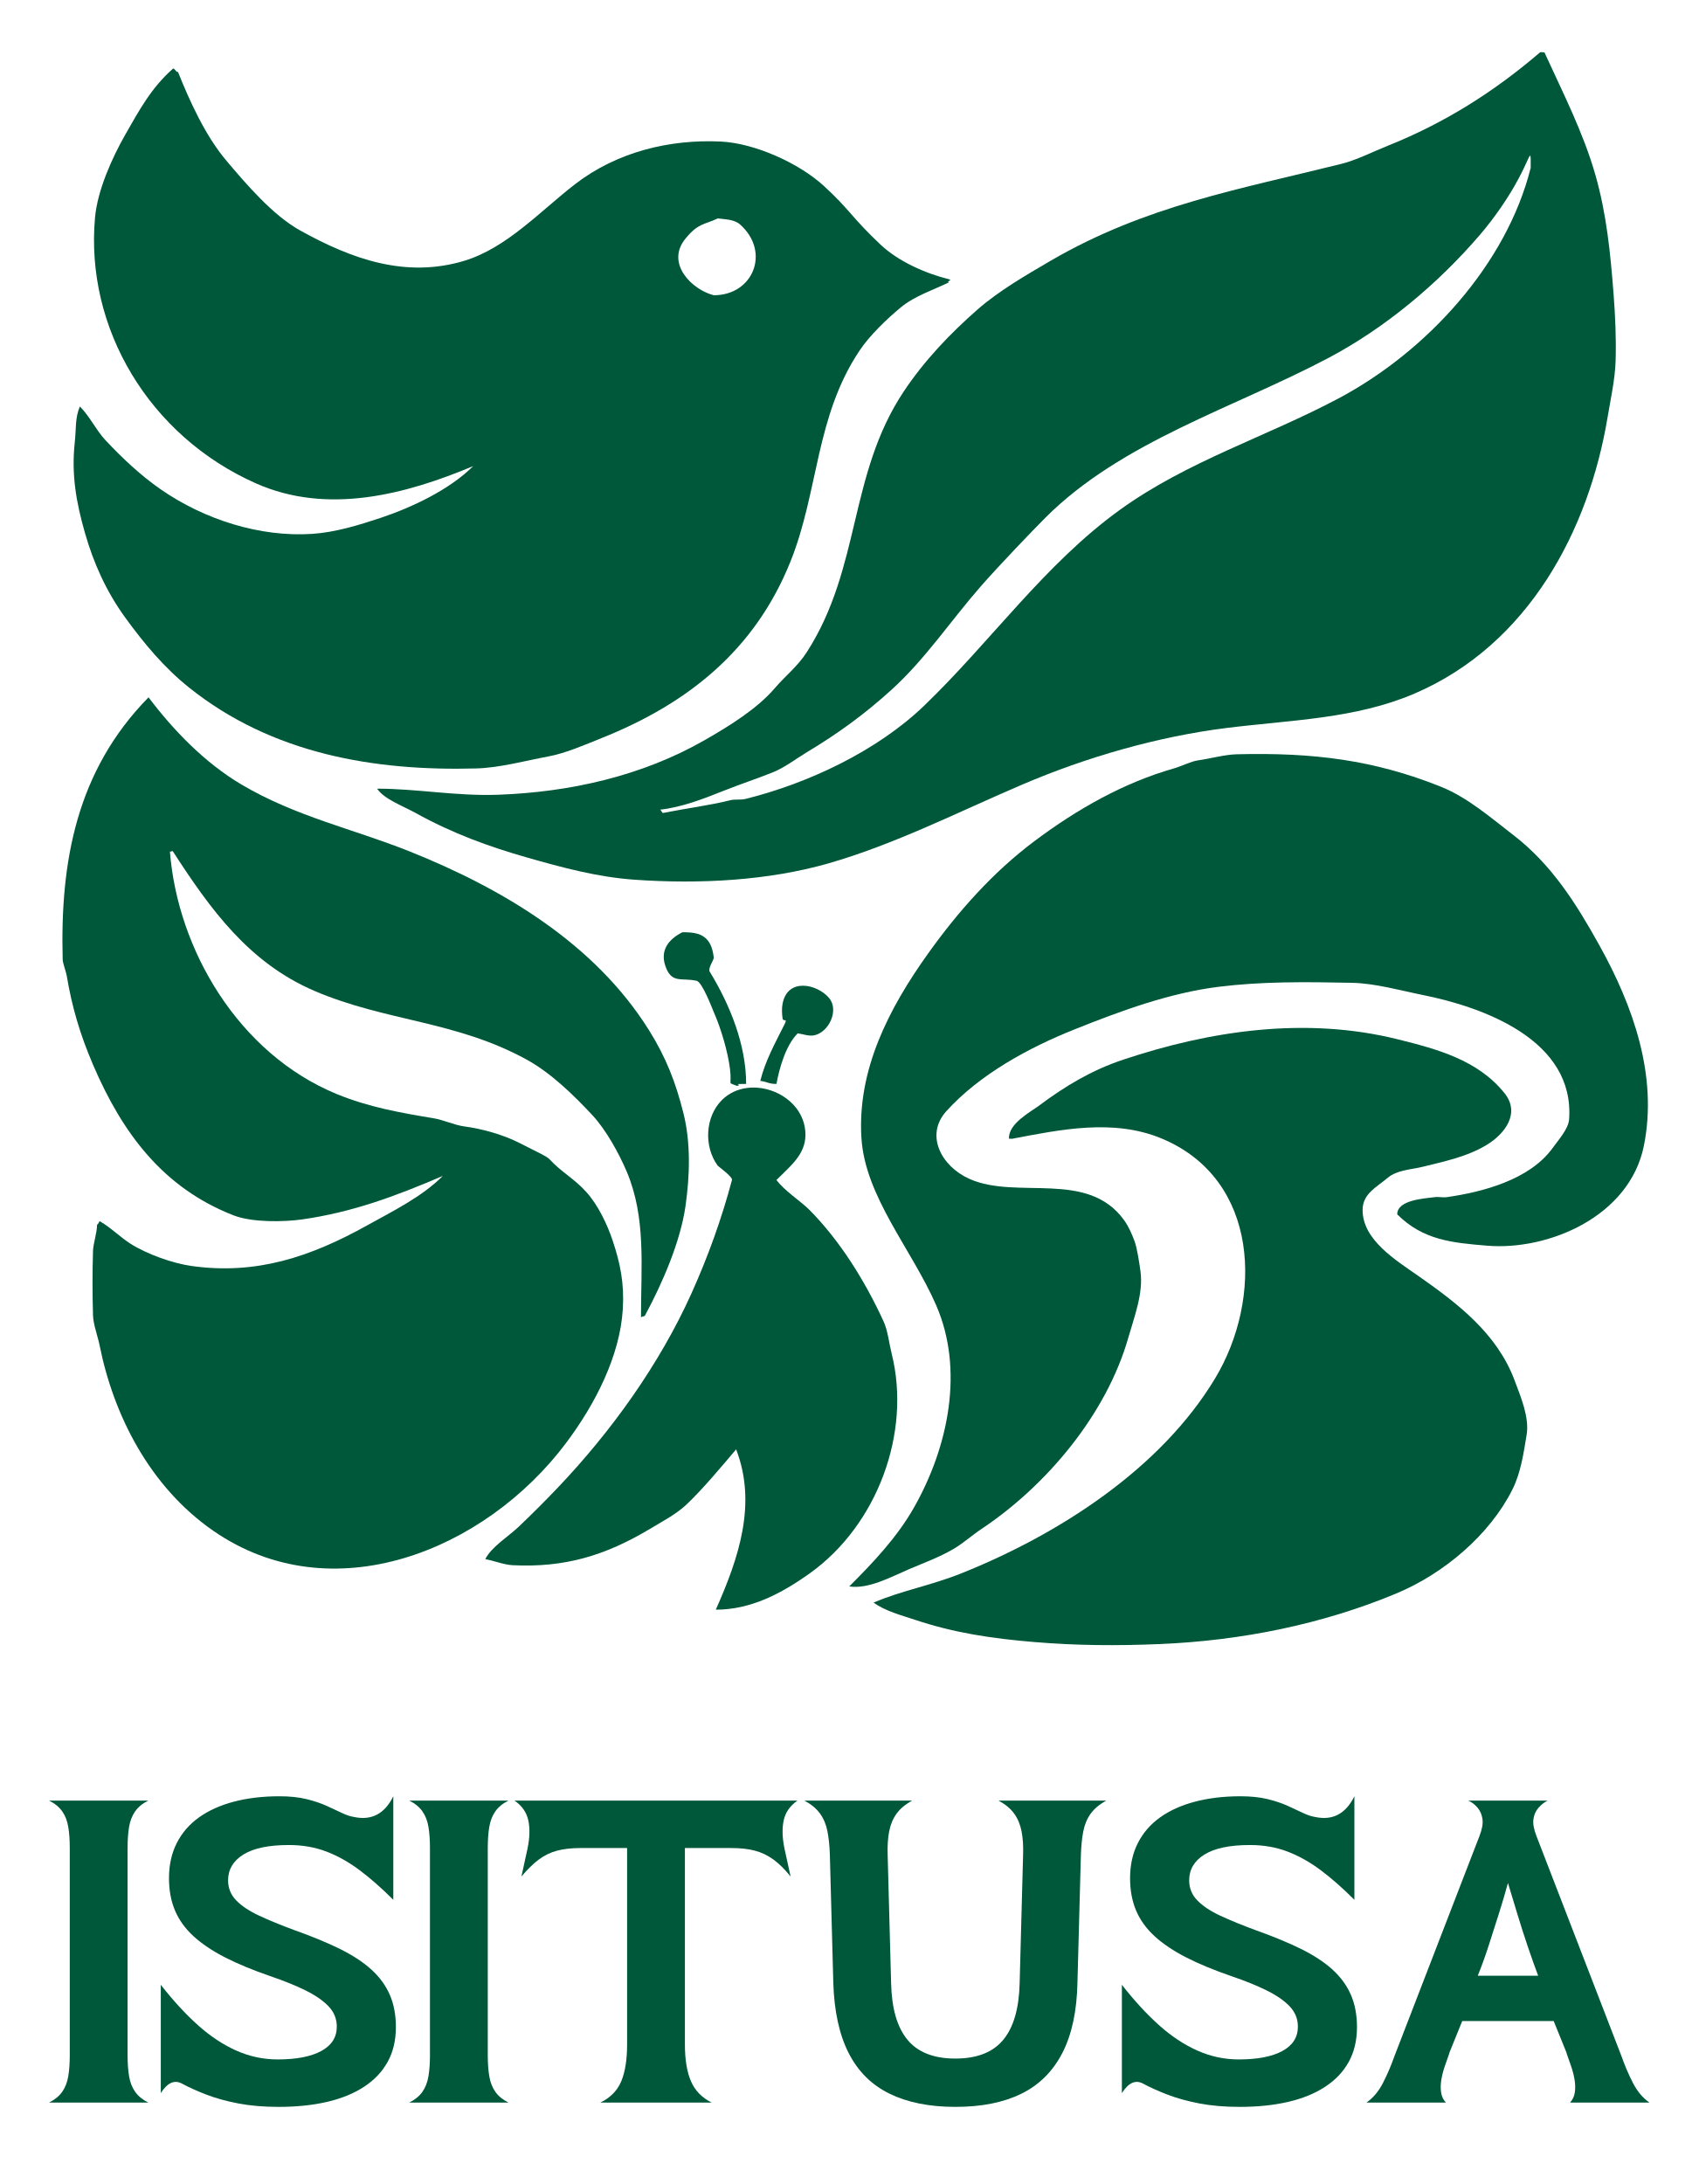
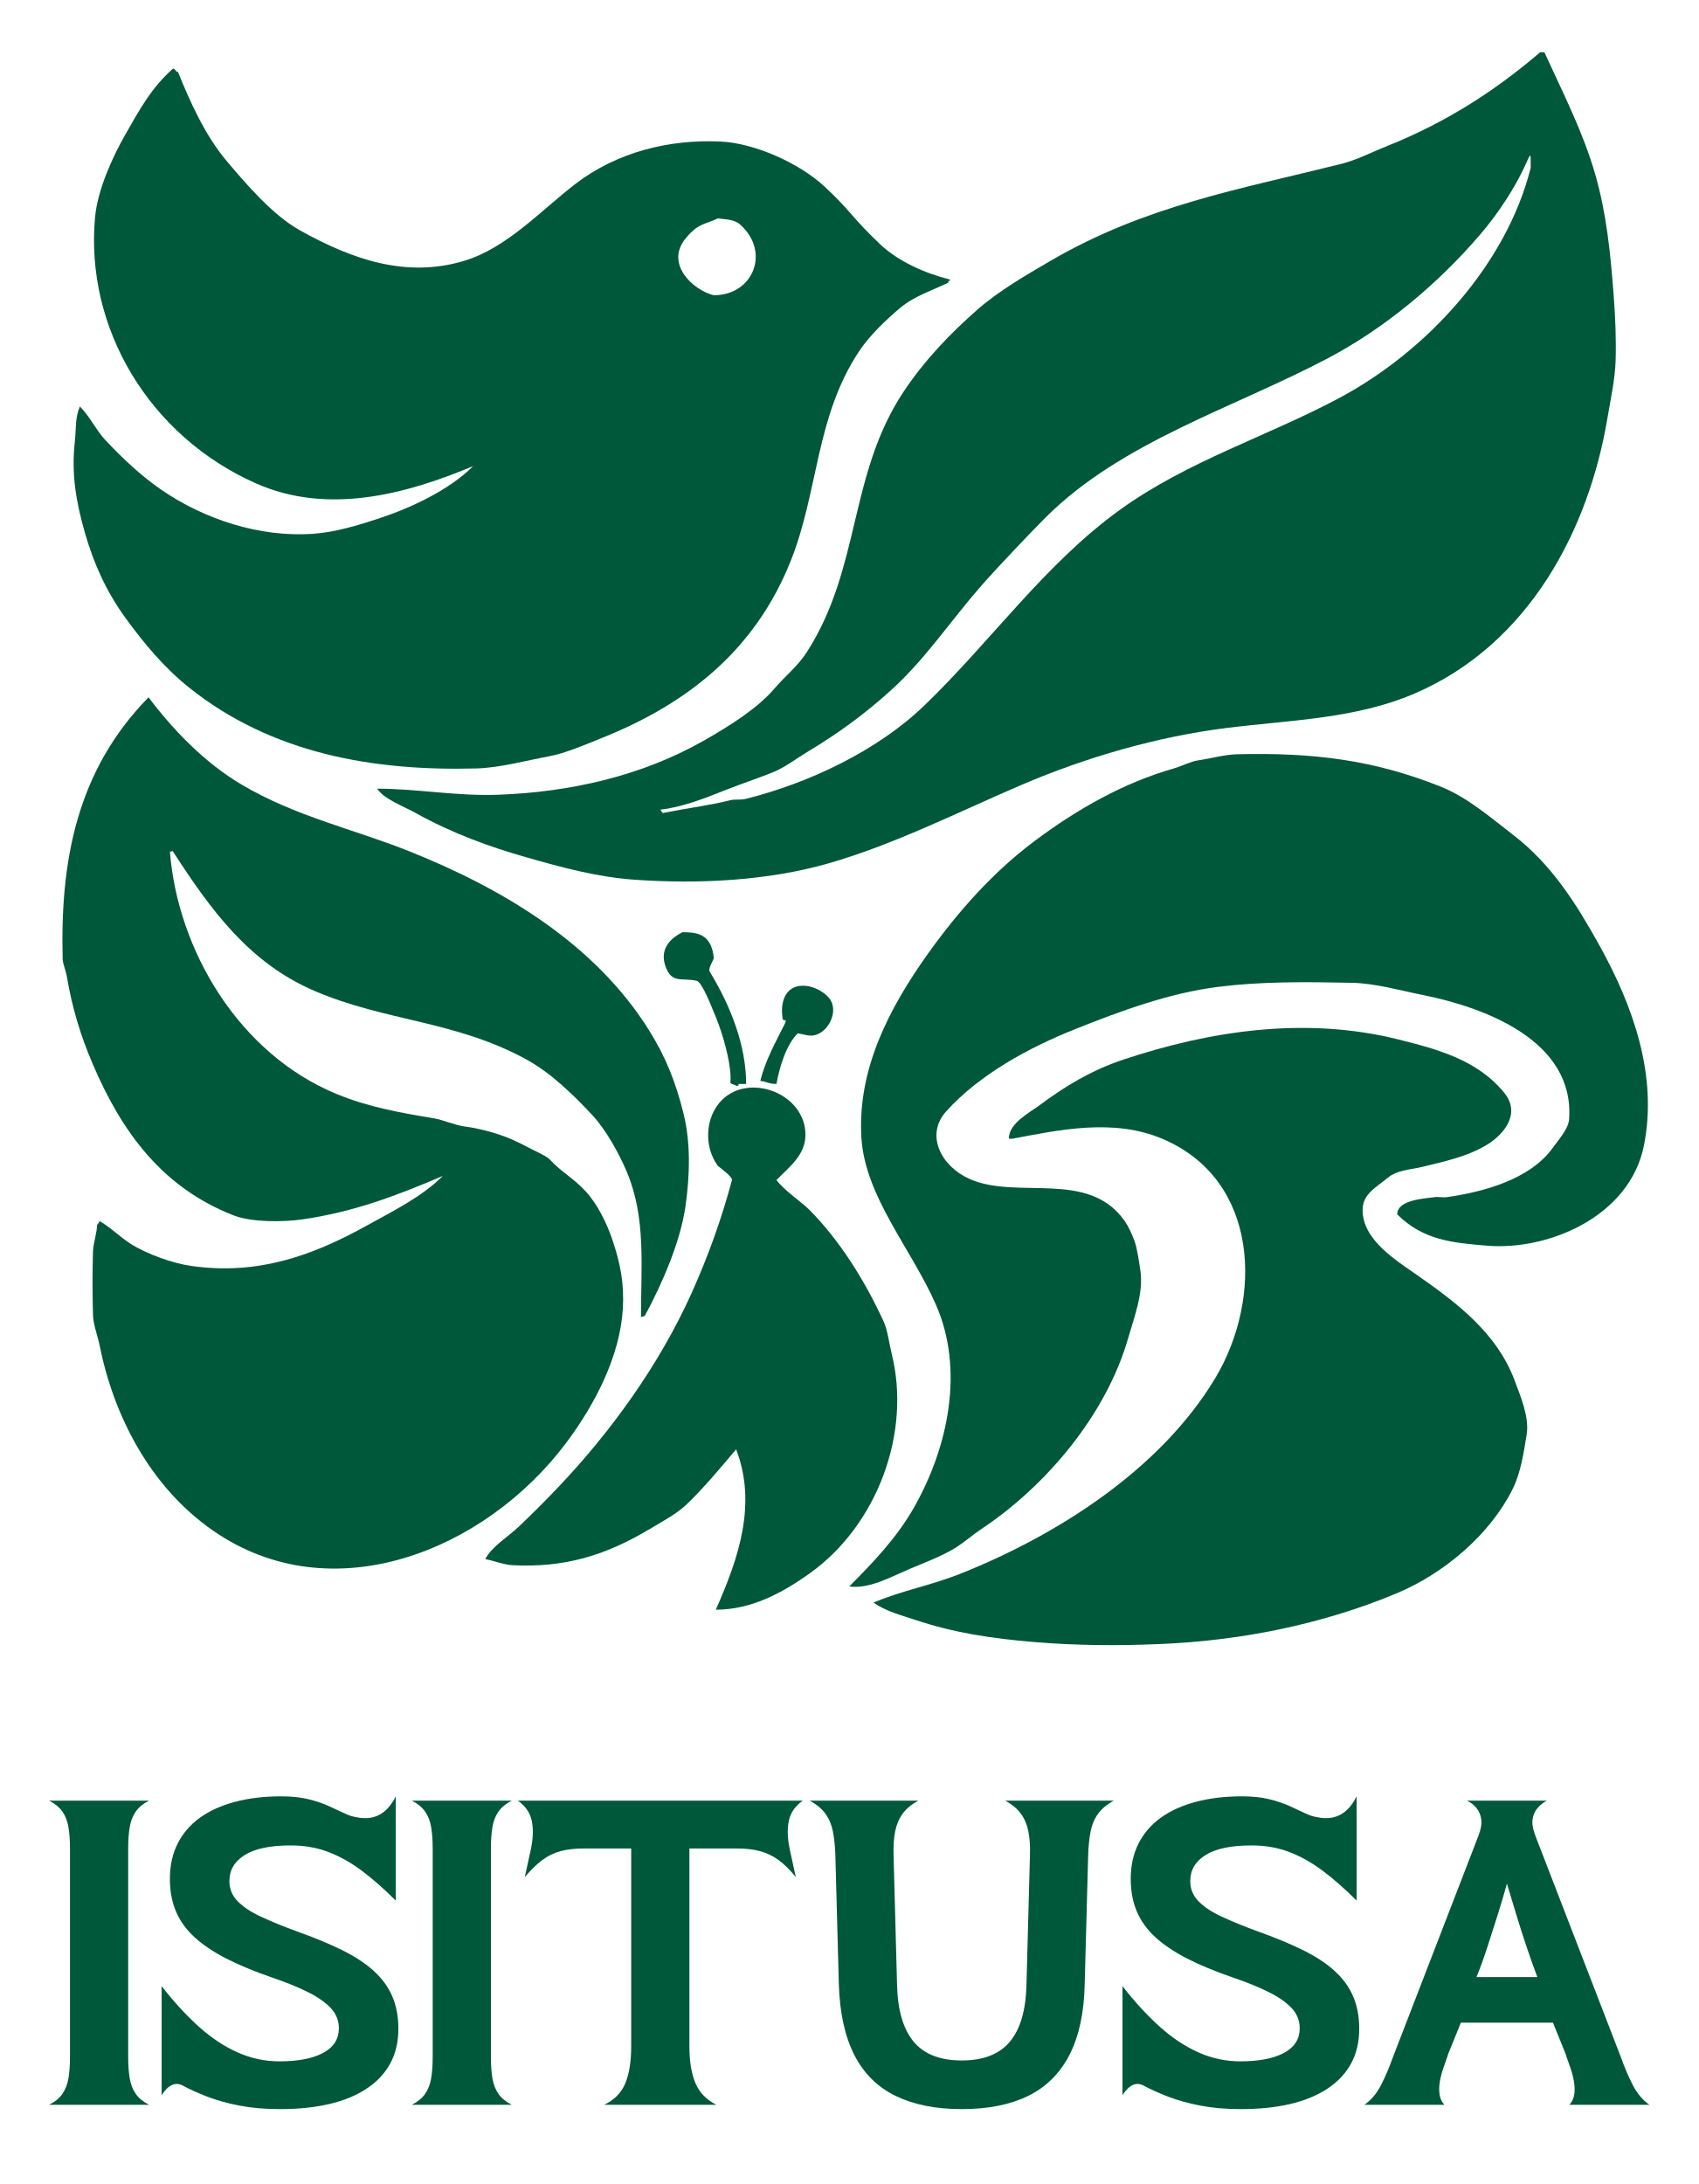
<svg xmlns="http://www.w3.org/2000/svg" viewBox="0 0 840 1080" fill="#00583B">
  <g fill-rule="evenodd" transform="translate(-110 -90)">
    <path d="M 873.775 115.825 C 883.018 136.131 892.955 155.342 899 176.5 C 904.508 195.78 906.416 214.912 908 235.5 C 908.844 246.473 909.333 257.5 909 268.5 C 908.726 277.528 906.448 287.814 905 296.5 C 895.784 351.797 866.256 408.676 809.5 433 C 780.272 445.526 748.649 445.981 716.5 450 C 682.886 454.202 647.465 464.301 615.5 478 C 583.533 491.7 552.118 507.681 519.5 517 C 490.006 525.427 456.069 527.326 423.5 525 C 405.456 523.711 388.243 519.069 370.5 514 C 352.008 508.717 333.777 502.154 315.5 492 C 309.226 488.514 299.98 485.22 296.5 480 C 316.4 480 335.628 483.773 356.5 483 C 391.745 481.695 427.221 473.874 458.5 456 C 470.885 448.923 484.519 440.395 493 430.5 C 498.389 424.213 504.5 419.499 509 412.5 C 535.906 370.647 529.56 324.66 557 283.5 C 567.14 268.289 579.933 254.871 593.5 243 C 603.966 233.842 617.369 226.077 629.5 219 C 676.446 191.615 723.486 183.503 773.5 171 C 780.844 169.164 788.661 165.136 796.5 162 C 824.325 150.87 848.792 135.446 871.5 116 C 872.065 115.517 873.454 116.071 873.775 115.825 Z M 436.4 490.4 C 437.144 490.524 437.26 492.148 438 492 C 449.236 489.753 460.769 488.308 471 485.75 C 473.823 485.044 475.923 485.769 479 485 C 509.483 477.379 543.541 461.556 567 439 C 600.043 407.228 626.715 368.845 664 342 C 697.357 317.983 736.084 306.08 772 287 C 815.591 263.842 855.074 220.706 867 173 C 867 159.211 867.707 170.382 852 193 C 848.882 197.49 845.558 201.849 842 206 C 821.273 230.181 795.255 252.042 767 267 C 720.329 291.708 664.691 308.309 627 346 C 620.858 352.142 603.817 369.923 595 380 C 580.281 396.821 567.727 415.794 551 431 C 537.675 443.114 524.433 452.74 509 462 C 503.466 465.32 498.241 469.504 492 472 C 484.102 475.159 475.917 477.833 468 481 C 457.754 485.099 447.068 489.215 436.4 490.4 Z" />
    <path d="M 198 125.5 C 203.849 140.122 211.55 157.15 222 169.5 C 231.763 181.038 244.82 196.4 258.5 204 C 284.166 218.259 310.743 227.627 339.5 219 C 360.659 212.652 377.439 194.124 394.5 181 C 415.192 165.083 441.146 158.793 466.5 160 C 483.199 160.795 505.155 170.643 517.5 182 C 530.652 194.1 531.063 197.388 545.5 211 C 554.155 219.16 567.49 225.135 579 228 C 581.651 228.66 577.735 228.953 579.288 229.616 C 571.798 233.345 562.424 236.263 555.5 242 C 548.489 247.809 540.104 255.844 535 263.5 C 513.263 296.106 514.844 332.89 501 367.5 C 483.252 411.869 449.714 438.114 407.5 455 C 399.269 458.292 389.677 462.486 381.5 464 C 370.01 466.128 357.239 469.683 345.5 470 C 295.118 471.362 244.582 462.866 203.5 430 C 191.155 420.124 181.306 408.296 172 395.5 C 162.445 382.362 156.214 368.249 152 353.5 C 147.729 338.551 145.198 324.718 147 308.5 C 147.701 302.187 147.045 296.729 149.5 291 C 154.41 295.91 157.565 302.759 162 307.5 C 170.382 316.46 179.537 325.103 189.5 332 C 211.036 346.909 238.519 355.732 264.5 354 C 275.963 353.236 287.89 349.537 298.5 346 C 313.513 340.996 332.304 332.196 344 320.5 C 310.54 334.532 271.941 344.752 236.5 329 C 183.742 305.552 152.026 252.215 157 197.5 C 158.198 184.325 165.192 168.415 172 156.5 C 178.67 144.827 184.825 133.341 195.5 124 C 196.231 123.36 197.269 126.14 198 125.5 Z M 465 198 C 458.264 201.222 455.391 200.189 449 208 C 438.952 220.28 452.31 233.328 463 236 C 482.583 236 491.176 214.49 476 201 C 473.076 198.401 468.441 198.492 465 198 Z" />
    <path d="M 183.456 434.831 C 195.731 451.092 211.204 467.189 229.5 478 C 256.385 493.886 284.725 499.89 312.5 511 C 358.587 529.435 404.131 556.509 431 599.5 C 439.383 612.912 444.192 625.269 448 640.5 C 451.649 655.094 451.173 671.292 449 686.5 C 446.524 703.83 437.768 724.217 429 740.5 C 428.647 741.156 427.373 740.855 427 741.5 C 427 716.183 429.554 692.19 420 669.5 C 416.124 660.295 409.585 648.573 403 641.5 C 393.798 631.616 382.446 620.551 370.5 614 C 335.219 594.652 300.923 595.181 265.5 580 C 233.11 566.119 214.015 539.649 195.5 511 C 195.233 510.587 194.303 511.431 194.025 511.025 C 197.824 559.631 227.964 611.014 276.5 631 C 292.424 637.557 308.359 640.31 324.5 643 C 329.31 643.802 334.81 646.375 339.5 647 C 348.304 648.173 358.481 650.99 366.5 655 C 388.912 666.206 375.97 659.699 390.5 671 C 393.854 673.609 397.167 676.333 400 679.5 C 405.781 685.961 410.281 695.344 413 703.5 C 416.719 714.656 418.808 724.577 418 737.5 C 416.565 760.462 404.49 784.18 390 803.5 C 349.804 857.094 274.053 887.537 215.5 847 C 183.919 825.136 166.129 789.645 159.25 755.25 C 158.353 750.765 156.136 744.999 156 740.5 C 155.677 729.838 155.677 719.162 156 708.5 C 156.109 704.893 158 699.675 158 695.5 C 158.613 695.853 158.887 693.647 159.5 694 C 164.873 697.094 169.278 701.658 174.5 705 C 182.629 710.203 195.444 714.706 204.5 716 C 236.767 720.61 263.639 711.478 291.5 696 C 304.167 688.963 318.601 681.899 329 671.5 C 305.208 681.697 284.041 689.494 259.5 693 C 250.484 694.288 234.703 694.591 225.5 691 C 190.562 677.366 170.488 650.305 156 616.5 C 149.504 601.343 145.532 587.693 143 572.5 C 142.669 570.513 141.049 566.324 141 564.5 C 139.694 516.171 147.782 471.167 183.456 434.831 Z" />
    <path d="M 801 690.5 C 801 683.236 814.761 682.677 819.5 682 C 821.48 681.717 823.52 682.283 825.5 682 C 843.194 679.472 866.623 673.428 878 657.5 C 880.786 653.6 885.66 648.266 886 643.5 C 888.79 604.442 843.975 588.095 813.5 582 C 802.591 579.818 790.185 576.238 778.5 576 C 755.428 575.529 733.978 575.315 712.5 578 C 688.416 581.011 664.263 589.895 641.5 599 C 618.755 608.098 594.545 621.213 578 639.5 C 567.401 651.214 575.383 666.726 589.5 673 C 613.042 683.463 647.976 668.267 666 693.5 C 668.166 696.533 669.662 700.022 671 703.5 C 672.415 707.179 673.5 715.003 674 718.5 C 675.56 729.42 670.979 741.074 668 751.5 C 657.183 789.36 627.643 824.571 595.5 846 C 590.728 849.181 586.443 853.092 581.5 856 C 574.557 860.084 566.904 862.827 559.5 866 C 550.456 869.876 539.554 875.921 530 874.5 C 541.82 862.68 553.638 850.232 562 835.5 C 579.22 805.159 586.784 767.203 573 735.5 C 560.949 707.783 537.717 681.688 536 652.5 C 534.04 619.175 549.191 589.233 569 561.5 C 583.885 540.662 601.071 521.321 621.5 506 C 642.754 490.06 665.73 477.077 690.5 470 C 694.394 468.888 698.925 466.502 702.5 466 C 708.576 465.146 715.659 463.15 721.5 463 C 759.59 462.023 789.602 465.841 822.5 479 C 835.794 484.318 847.251 494.347 858.5 503 C 877.312 517.471 889.485 536.773 901 557.5 C 917.764 587.675 929.896 622.019 923 656.5 C 915.959 691.704 875.54 708.503 845.5 706 C 828.411 704.576 813.845 703.345 801 690.5 Z" />
    <path d="M 447.5 551 C 452.598 551 458.05 551.281 461 556.5 C 462.194 558.613 462.699 561.092 463 563.5 C 463.145 564.657 459.967 568.805 461 570.5 C 471.24 587.293 479 606.878 479 626 C 470.778 626 477.88 626.249 474.5 627 C 469.382 624.807 472.128 627.526 471 618.5 C 469.944 610.055 466.556 598.501 463 590.5 C 462.302 588.93 457.321 575.613 454.5 575 C 446.884 573.344 442.045 576.634 439 567.5 C 436.483 559.949 440.556 554.472 447.5 551 Z" />
    <path d="M 504.5 601 C 498.576 606.924 495.398 618.313 494 626 C 489.992 626 489.968 625.067 486 624.5 C 488.505 614.481 493.165 606.17 498 596.5 C 499.704 593.092 497.267 595.633 497 593.5 C 496.711 591.185 496.583 588.796 497 586.5 C 499.408 573.257 514.145 576.58 520 583.5 C 525.172 589.613 519.794 600.674 512.5 602 C 509.856 602.481 507.167 601.333 504.5 601 Z" />
    <path d="M 542 882.5 C 555.916 876.536 570.156 874.138 585.5 868 C 633.347 848.861 684.028 816.454 711 771.5 C 734.531 732.282 733.032 673.222 684.5 653 C 660.58 643.033 634.303 648.612 610.194 653.2 C 610.173 652.797 609.021 653.403 609 653 C 608.613 645.618 619.925 639.682 623.5 637 C 636.78 627.04 649.904 619.199 665.5 614 C 708.069 599.81 755.362 592.466 801.5 604 C 820.567 608.767 840.751 614.071 854 630.5 C 862.123 640.573 854.073 650.724 845.5 656 C 835.571 662.11 823.783 664.429 813.5 667 C 807.986 668.378 800.925 668.512 796.278 672.444 C 790.709 677.157 783.875 680.261 783.875 688.375 C 783.875 703.146 800.227 713.109 811.5 721 C 830.719 734.453 850.308 749.321 859 772.5 C 862.02 780.554 866.435 790.887 865 799.5 C 863.534 808.298 862.176 818.148 858 826.5 C 846.733 849.033 824.025 868.198 800.5 878 C 763.706 893.331 723.664 901.326 683.5 903 C 662.12 903.891 642.34 903.737 621.5 902 C 600.182 900.223 581.803 897.434 562.5 891 C 555.513 888.671 547.922 886.73 542 882.5 Z" />
    <path d="M 494 673.5 C 497.596 678.534 506.313 684.313 510 688 C 525.206 703.206 537.737 723.29 547 743.5 C 549.067 748.009 549.717 754.368 551 759.5 C 560.713 798.351 543.982 844.084 510.5 868 C 496.329 878.122 481.199 886 464 886 C 475.463 860.207 484.396 833.603 474.056 806.708 C 467.295 814.696 457.697 826.246 449.5 834 C 444.475 838.754 437.527 842.384 431.5 846 C 409.175 859.395 388.974 865.274 363.5 864 C 359.2 863.785 354.255 861.774 350 861 C 353.034 854.931 361.363 849.887 366.5 845 C 373.16 838.664 379.664 832.16 386 825.5 C 412.223 797.932 436.14 764.744 452 729.5 C 460.241 711.187 466.909 692.614 472 673.5 C 472.407 671.973 465.183 666.748 465 666.5 C 457.935 656.941 458.749 642.251 467 634 C 480.722 620.278 508.333 630.836 508.333 651.167 C 508.333 660.927 500.868 666.632 494 673.5 Z" />
  </g>
-   <g transform="translate(21.28 1039.733) scale(0.2133333 -0.2133333)">
+   <g transform="translate(21.28894 1040.821) scale(0.2148228 -0.2148228)">
    <path transform="translate(0 0)" d="M14 0H244Q224 10 213.5 25.0Q203 40 199.5 61.0Q196 82 196 110V590Q196 618 199.5 639.0Q203 660 213.5 675.0Q224 690 244 700H14Q34 690 44.5 675.0Q55 660 58.5 639.0Q62 618 62 590V110Q62 82 58.5 61.0Q55 40 44.5 25.0Q34 10 14 0Z" />
    <path transform="translate(249 0)" d="M563 710Q533 649 472 662Q459 664 443.5 671.5Q428 679 408.0 688.0Q388 697 361.5 703.5Q335 710 299 710Q241 710 193.5 697.5Q146 685 112.5 661.0Q79 637 61.0 601.5Q43 566 43 520Q43 478 57.0 445.0Q71 412 100.0 385.5Q129 359 173.0 336.5Q217 314 278 293Q325 277 359.5 260.0Q394 243 413.0 223.0Q432 203 432 176Q432 139 396.0 119.5Q360 100 295 100Q245 100 199.0 120.5Q153 141 110.0 179.5Q67 218 24 273V22Q47 58 73 44Q97 31 129.5 18.5Q162 6 203.5 -2.0Q245 -10 297 -10Q359 -10 409.0 1.5Q459 13 495.0 36.5Q531 60 550.0 94.5Q569 129 569 175Q569 217 555.0 249.5Q541 282 512.5 308.0Q484 334 439.5 356.0Q395 378 333 400Q287 417 252.5 433.0Q218 449 199.0 468.5Q180 488 180 515Q180 553 215.5 575.0Q251 597 321 597Q368 597 407.5 582.0Q447 567 484.5 539.0Q522 511 563 470Z" />
    <path transform="translate(835 0)" d="M14 0H244Q224 10 213.5 25.0Q203 40 199.5 61.0Q196 82 196 110V590Q196 618 199.5 639.0Q203 660 213.5 675.0Q224 690 244 700H14Q34 690 44.5 675.0Q55 660 58.5 639.0Q62 618 62 590V110Q62 82 58.5 61.0Q55 40 44.5 25.0Q34 10 14 0Z" />
    <path transform="translate(1085 0)" d="M8 700Q34 682 40.0 654.0Q46 626 38 588L24 524Q45 549 64.5 563.5Q84 578 107.0 584.0Q130 590 161 590H269V135Q269 82 255.5 49.5Q242 17 207 0H465Q431 17 417.0 49.5Q403 82 403 135V590H511Q542 590 565.0 584.0Q588 578 608.0 563.5Q628 549 648 524L634 588Q626 626 632.0 654.0Q638 682 664 700Z" />
    <path transform="translate(1745 0)" d="M20 700Q44 687 56.5 669.5Q69 652 73.5 628.5Q78 605 79 575L87 278Q90 179 122.5 115.0Q155 51 217.5 20.5Q280 -10 370 -10Q461 -10 523.0 20.5Q585 51 618.0 115.0Q651 179 653 278L661 575Q662 605 666.5 628.5Q671 652 683.5 669.5Q696 687 720 700H470Q494 687 506.5 669.5Q519 652 523.5 628.5Q528 605 527 575L519 277Q517 189 481.0 145.5Q445 102 370 102Q295 102 259.0 145.5Q223 189 221 277L213 575Q212 605 216.5 628.5Q221 652 233.5 669.5Q246 687 270 700Z" />
-     <path transform="translate(2477 0)" d="M563 710Q533 649 472 662Q459 664 443.5 671.5Q428 679 408.0 688.0Q388 697 361.5 703.5Q335 710 299 710Q241 710 193.5 697.5Q146 685 112.5 661.0Q79 637 61.0 601.5Q43 566 43 520Q43 478 57.0 445.0Q71 412 100.0 385.5Q129 359 173.0 336.5Q217 314 278 293Q325 277 359.5 260.0Q394 243 413.0 223.0Q432 203 432 176Q432 139 396.0 119.5Q360 100 295 100Q245 100 199.0 120.5Q153 141 110.0 179.5Q67 218 24 273V22Q47 58 73 44Q97 31 129.5 18.5Q162 6 203.5 -2.0Q245 -10 297 -10Q359 -10 409.0 1.5Q459 13 495.0 36.5Q531 60 550.0 94.5Q569 129 569 175Q569 217 555.0 249.5Q541 282 512.5 308.0Q484 334 439.5 356.0Q395 378 333 400Q287 417 252.5 433.0Q218 449 199.0 468.5Q180 488 180 515Q180 553 215.5 575.0Q251 597 321 597Q368 597 407.5 582.0Q447 567 484.5 539.0Q522 511 563 470Z" />
-     <path transform="translate(3056 0)" d="M12 0H196Q187 10 185.0 23.5Q183 37 185.5 52.5Q188 68 193.5 84.0Q199 100 204 114V115L234 189H446L476 115V114Q481 100 486.5 84.0Q492 68 494.5 52.5Q497 37 495.0 23.5Q493 10 484 0H668Q645 16 630.0 45.0Q615 74 603 108L406 618Q397 641 399.0 656.5Q401 672 410.5 683.0Q420 694 432 700H248Q261 694 270.0 683.0Q279 672 281.0 656.5Q283 641 274 618L77 108Q65 74 50.0 45.0Q35 16 12 0ZM270 294Q283 326 295.0 363.0Q307 400 319.0 438.0Q331 476 340 509Q350 476 361.5 438.0Q373 400 385.5 363.0Q398 326 410 294Z" />
+     <path transform="translate(2461 0)" d="M563 710Q533 649 472 662Q459 664 443.5 671.5Q428 679 408.0 688.0Q388 697 361.5 703.5Q335 710 299 710Q241 710 193.5 697.5Q146 685 112.5 661.0Q79 637 61.0 601.5Q43 566 43 520Q43 478 57.0 445.0Q71 412 100.0 385.5Q129 359 173.0 336.5Q217 314 278 293Q325 277 359.5 260.0Q394 243 413.0 223.0Q432 203 432 176Q432 139 396.0 119.5Q360 100 295 100Q245 100 199.0 120.5Q153 141 110.0 179.5Q67 218 24 273V22Q47 58 73 44Q97 31 129.5 18.5Q162 6 203.5 -2.0Q245 -10 297 -10Q359 -10 409.0 1.5Q459 13 495.0 36.5Q531 60 550.0 94.5Q569 129 569 175Q569 217 555.0 249.5Q541 282 512.5 308.0Q484 334 439.5 356.0Q395 378 333 400Q287 417 252.5 433.0Q218 449 199.0 468.5Q180 488 180 515Q180 553 215.5 575.0Q251 597 321 597Q368 597 407.5 582.0Q447 567 484.5 539.0Q522 511 563 470Z" />
+     <path transform="translate(3030 0)" d="M12 0H196Q187 10 185.0 23.5Q183 37 185.5 52.5Q188 68 193.5 84.0Q199 100 204 114V115L234 189H446L476 115V114Q481 100 486.5 84.0Q492 68 494.5 52.5Q497 37 495.0 23.5Q493 10 484 0H668Q645 16 630.0 45.0Q615 74 603 108L406 618Q397 641 399.0 656.5Q401 672 410.5 683.0Q420 694 432 700H248Q261 694 270.0 683.0Q279 672 281.0 656.5Q283 641 274 618L77 108Q65 74 50.0 45.0Q35 16 12 0ZM270 294Q283 326 295.0 363.0Q307 400 319.0 438.0Q331 476 340 509Q350 476 361.5 438.0Q373 400 385.5 363.0Q398 326 410 294Z" />
  </g>
</svg>
